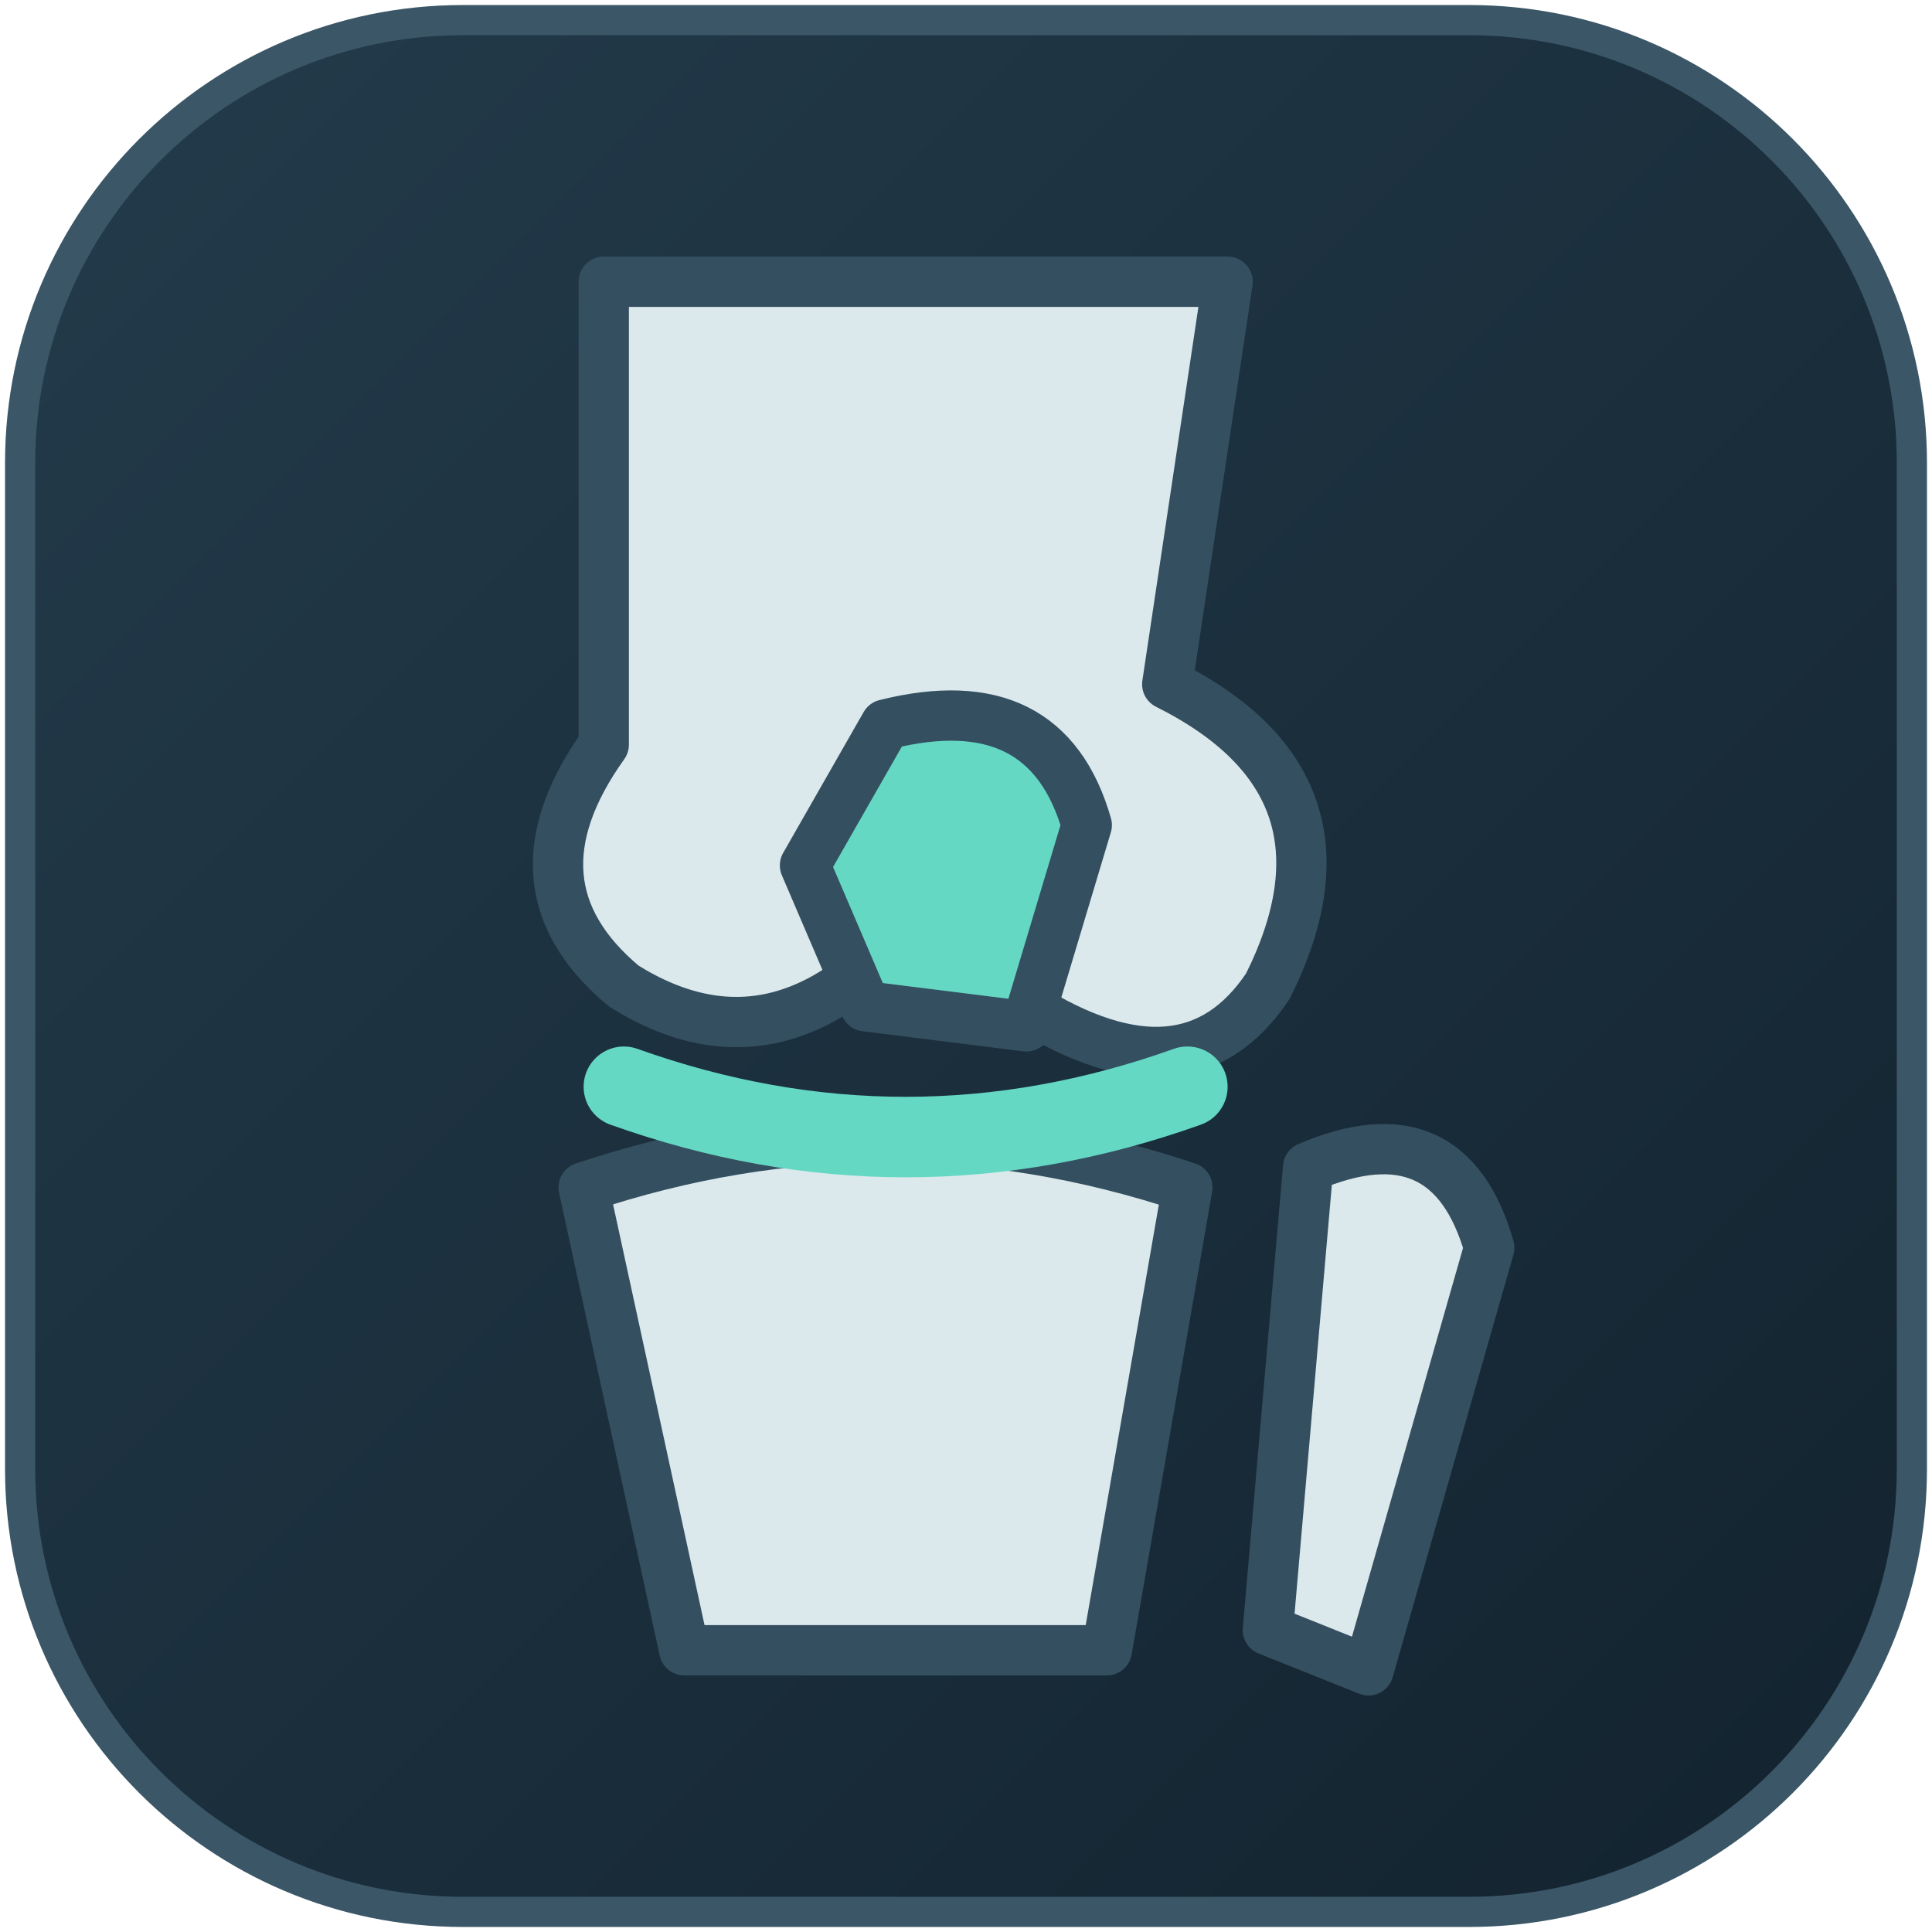
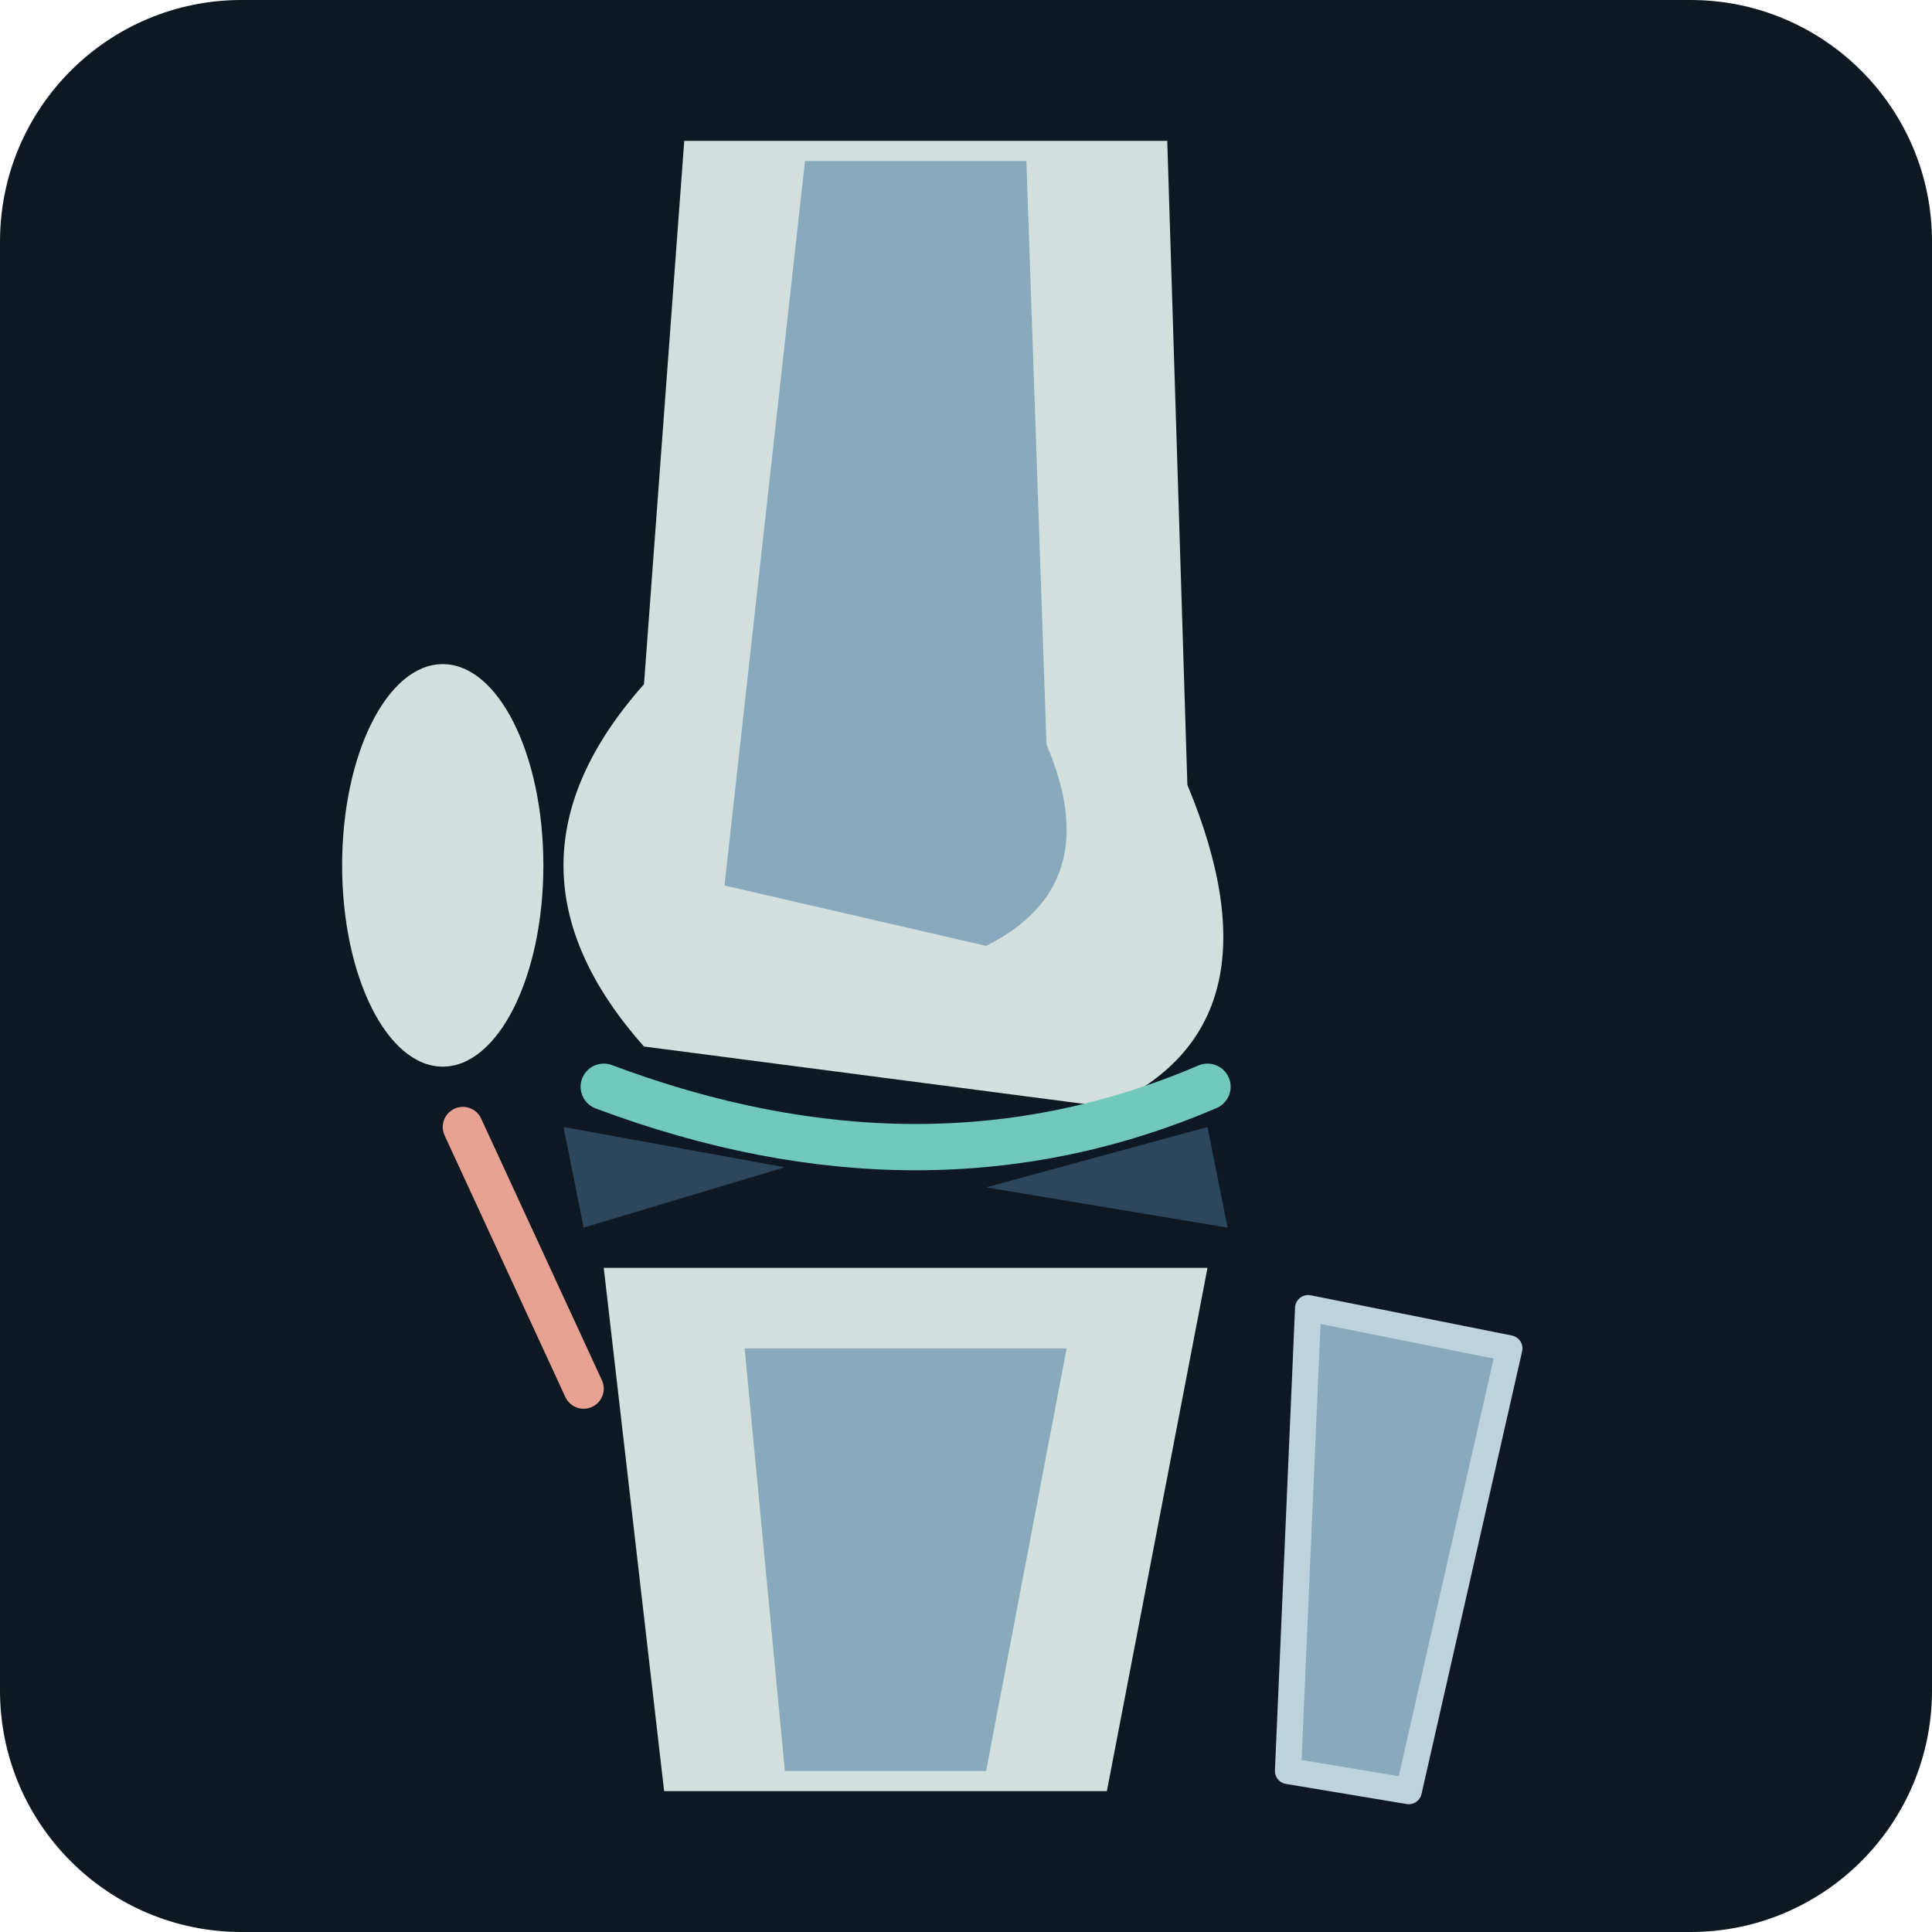
- <svg xmlns="http://www.w3.org/2000/svg" width="96" height="96" viewBox="0 0 96 96" data-style="atlas-anatomy-163">
-   <defs>
-     <linearGradient id="tile" x2="1" y2="1">
-       <stop stop-color="#233B4B" />
-       <stop offset="1" stop-color="#13232F" />
-     </linearGradient>
-   </defs>
-   <rect x="1" y="1" width="94" height="94" rx="22" fill="url(#tile)" stroke="#3B5667" stroke-width="1.5" />
-   <g>
-     <path d="M30 14L61 14L58 34Q68 39 63 49Q59 55 51 50L46 45Q39 54 31 49Q25 44 30 37Z" fill="#DBE9EC" stroke="#344F60" stroke-width="2.5" stroke-linecap="round" stroke-linejoin="round" />
-     <path d="M29 59Q44 54 59 59L55 82L34 82Z" fill="#DBE9EC" stroke="#344F60" stroke-width="2.5" stroke-linecap="round" stroke-linejoin="round" />
-     <path d="M65 58Q72 55 74 62L68 83L63 81Z" fill="#DBE9EC" stroke="#344F60" stroke-width="2.5" stroke-linecap="round" stroke-linejoin="round" />
-     <path d="M31 54Q45 59 59 54" fill="none" stroke="#65D8C4" stroke-width="4" stroke-linecap="round" stroke-linejoin="round" />
-     <path d="M44 36Q52 34 54 41L51 51L43 50L40 43Z" fill="#65D8C4" stroke="#344F60" stroke-width="2.5" stroke-linecap="round" stroke-linejoin="round" />
-   </g>
+ <svg xmlns="http://www.w3.org/2000/svg" width="96" height="96" viewBox="0 0 96 96" data-style="atlas-illustration-218">
+   <rect width="96" height="96" rx="12" fill="#0d1822" />
+   <path d="M34 7L58 7L59 39Q64 51 55 55L32 52Q24 43 32 34Z" fill="#d4e0de" />
+   <path d="M40 8L51 8L52 37Q55 44 49 47L36 44Z" fill="#89aabc" />
+   <path d="M30 63L60 63L55 89L33 89Z" fill="#d4e0de" />
+   <path d="M37 67L53 67L49 88L39 88Z" fill="#89aabc" />
+   <path d="M65 65L75 67L70 89L64 88Z" fill="#89aabc" stroke="#bdd4dd" stroke-width="1.3" stroke-linecap="round" stroke-linejoin="round" />
+   <ellipse cx="22" cy="43" rx="5" ry="10" fill="#d4e0de" />
+   <path d="M28 56L39 58L29 61Z M49 59L60 56L61 61Z" fill="#2c465c" />
+   <path d="M30 54Q46 60 60 54" fill="none" stroke="#71c9bb" stroke-width="2.3" stroke-linecap="round" stroke-linejoin="round" />
+   <path d="M23 56L29 69" fill="none" stroke="#e8a293" stroke-width="2" stroke-linecap="round" stroke-linejoin="round" />
</svg>
